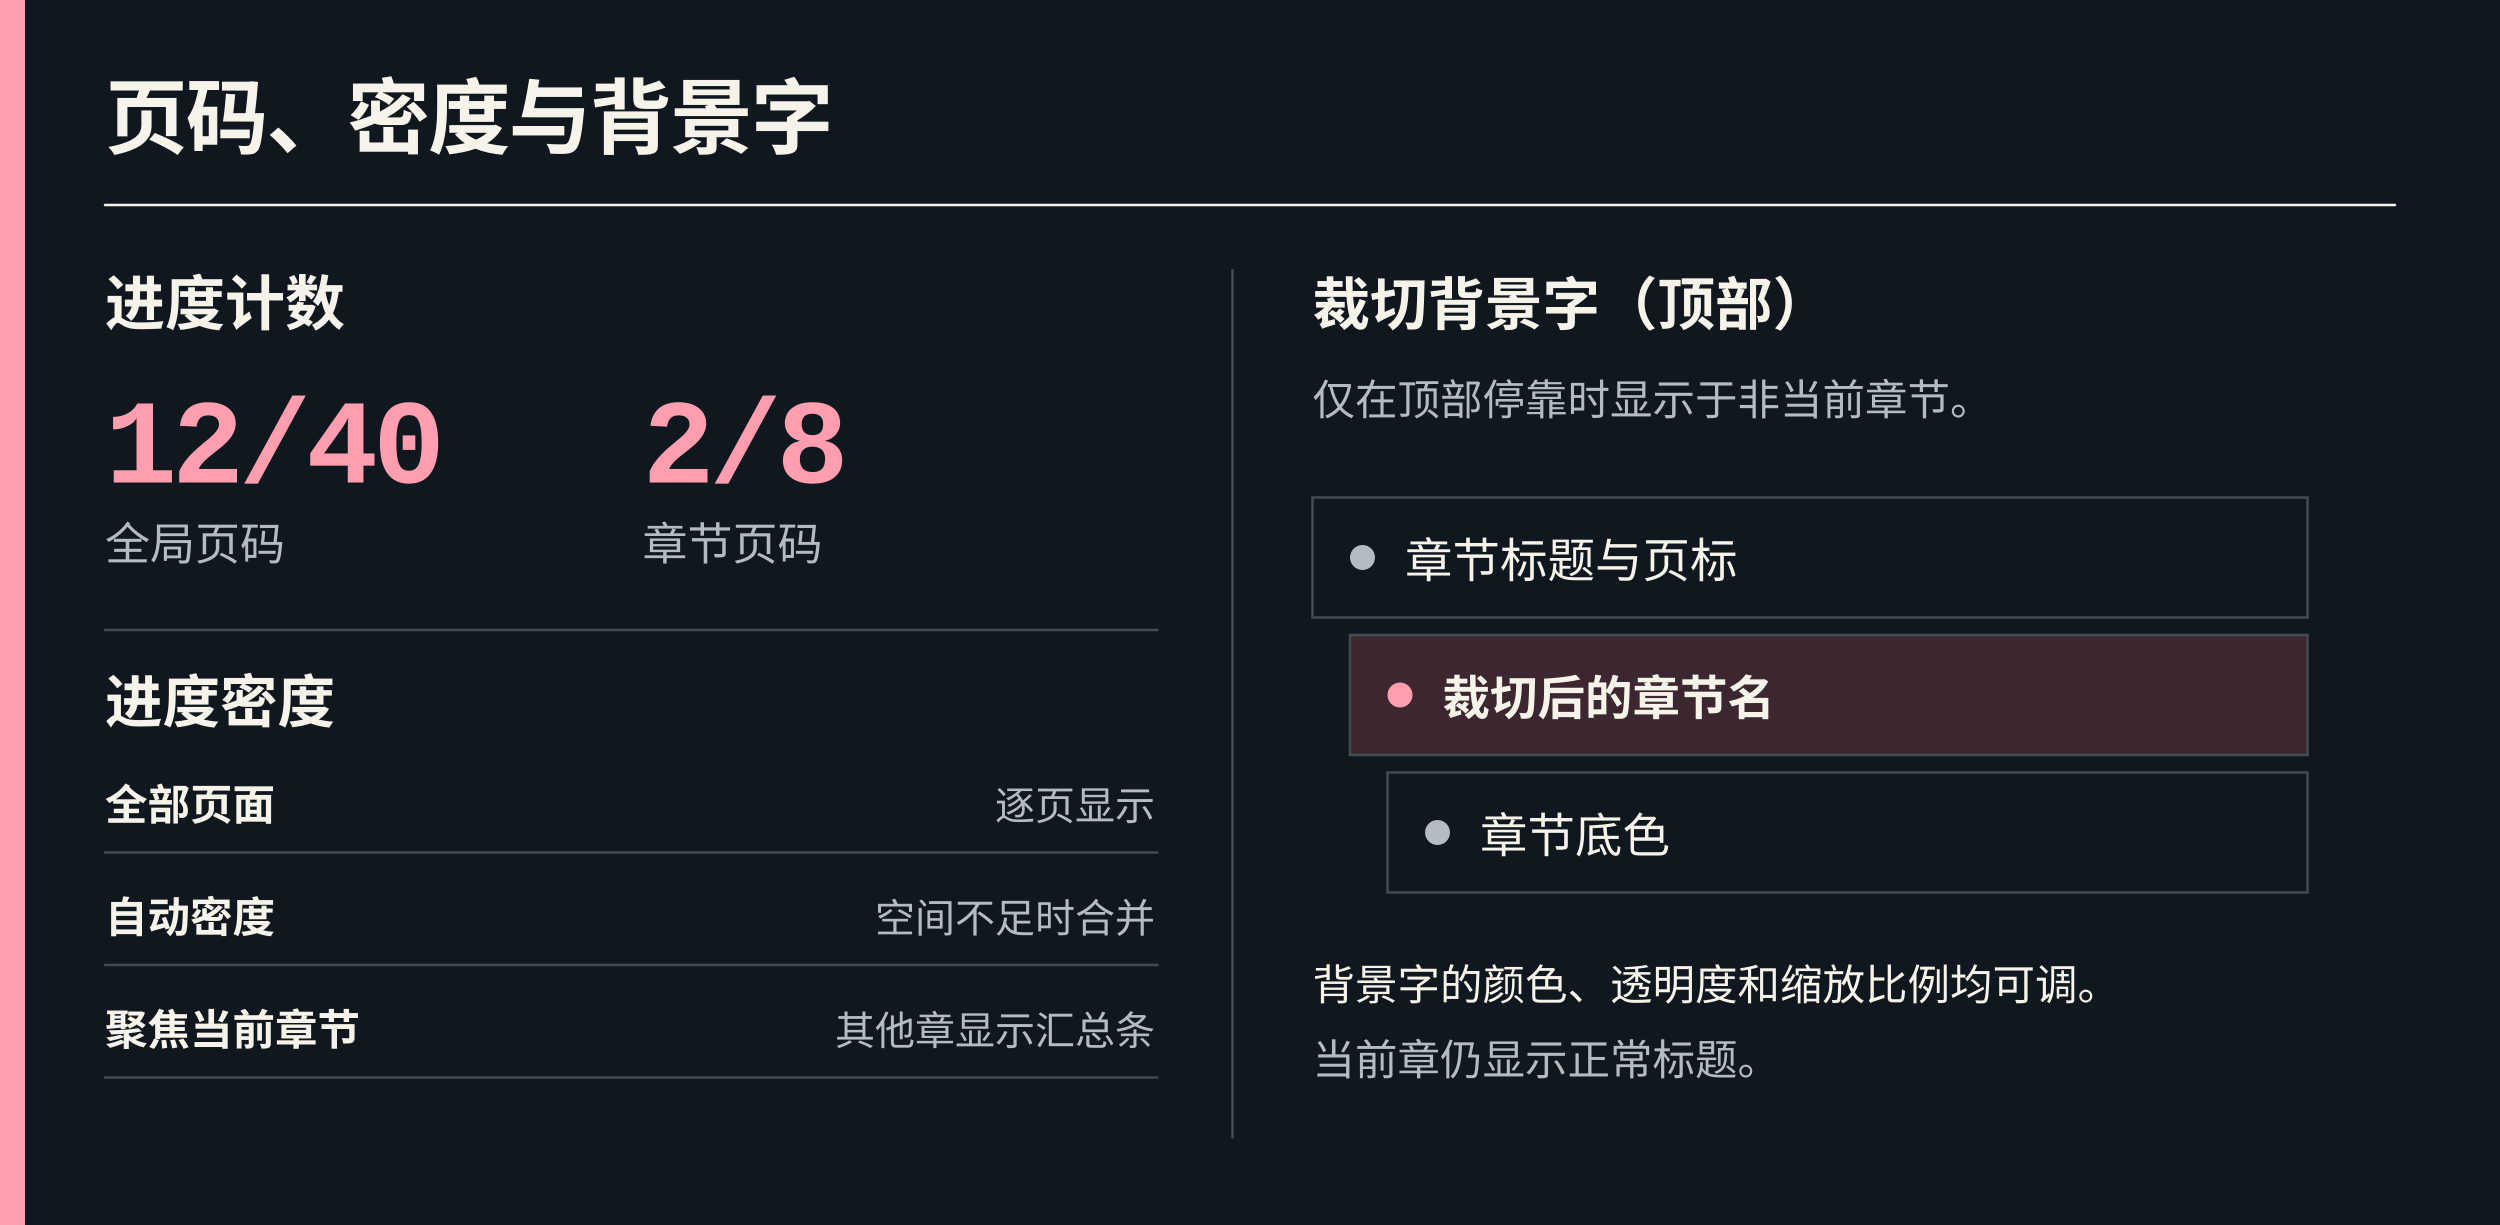
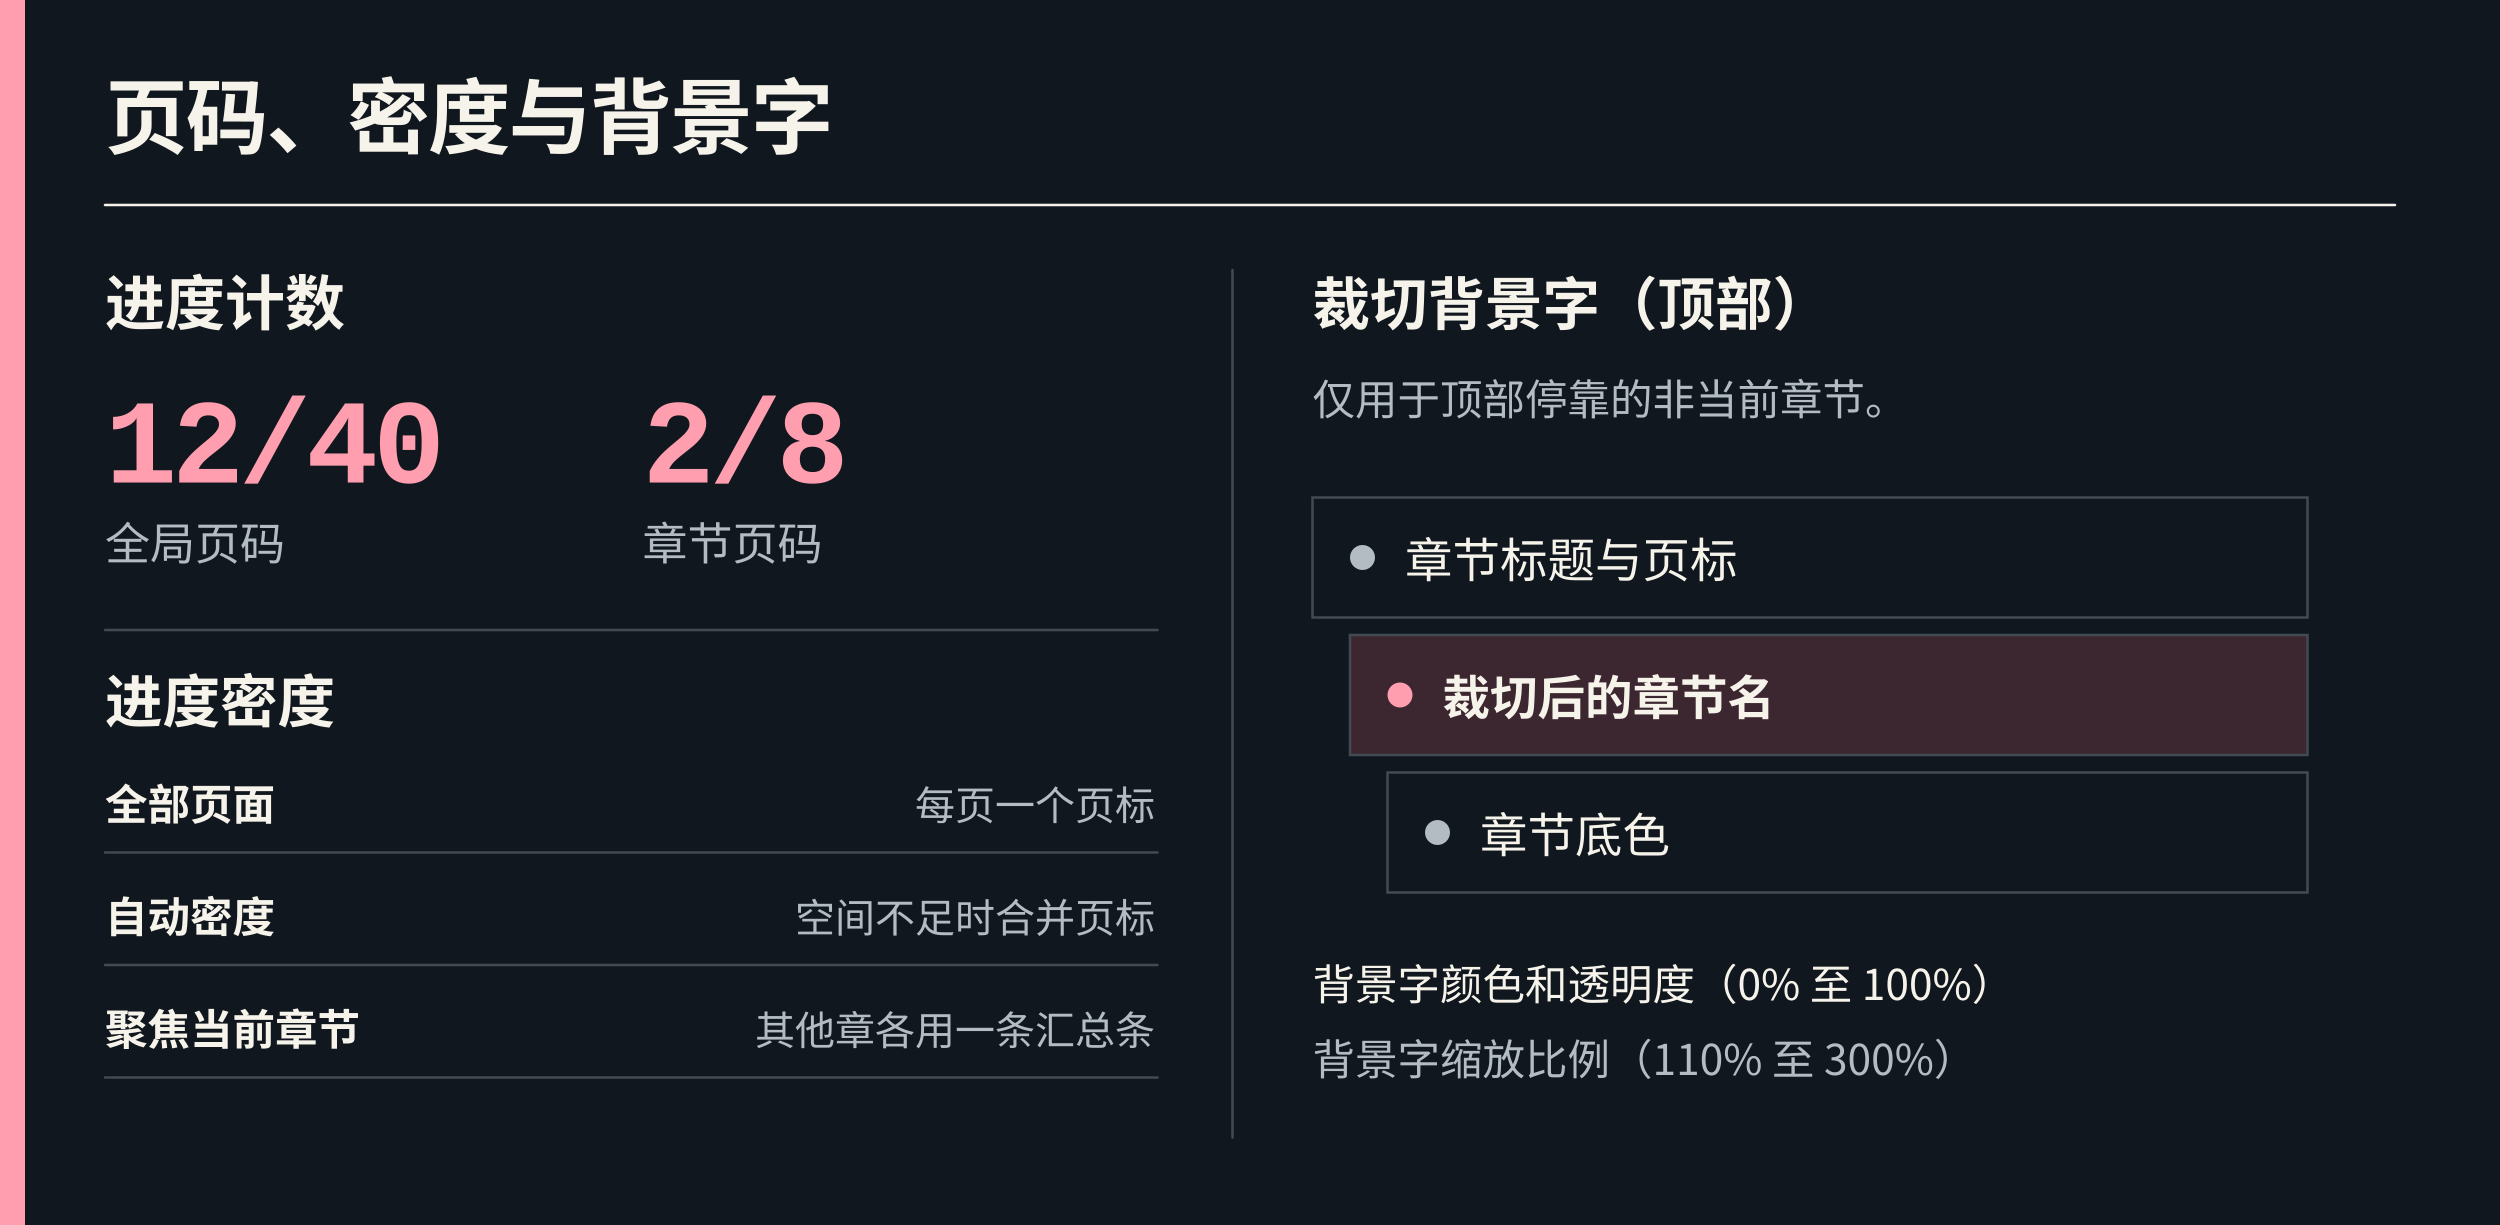
<svg xmlns="http://www.w3.org/2000/svg" viewBox="0 0 1000 490" width="1000" height="490" role="img" aria-labelledby="title desc" xml:lang="zh">
  <rect x="0" y="0" width="1000" height="490" rx="0" fill="#11171E" />
  <rect x="0" y="0" width="10" height="490" rx="0" fill="#FF9EAE" />
  <text x="42" y="59" fill="#F6F3EB" font-family="'Microsoft YaHei','PingFang SC','Noto Sans CJK SC',Inter,Arial,sans-serif" font-size="33" font-weight="700" letter-spacing="-0.7" text-anchor="start">页码、密度与背景字</text>
  <path d="M42 82L958 82" fill="none" stroke="#F6F3EB" stroke-width="1" stroke-linejoin="round" stroke-linecap="round" />
  <path d="M493 108L493 455" fill="none" stroke="#424A52" stroke-width="1" stroke-linejoin="round" stroke-linecap="round" />
  <text x="42" y="130" fill="#F6F3EB" font-family="'Microsoft YaHei','PingFang SC','Noto Sans CJK SC',Inter,Arial,sans-serif" font-size="24" font-weight="680" letter-spacing="0" text-anchor="start">进度计数</text>
  <text x="42" y="193" fill="#FF9EAE" font-family="'SFMono-Regular',Consolas,'Liberation Mono',monospace" font-size="48" font-weight="680" letter-spacing="-2" text-anchor="start">12/40</text>
  <text x="42" y="224" fill="#B3BBC3" font-family="'Microsoft YaHei','PingFang SC','Noto Sans CJK SC',Inter,Arial,sans-serif" font-size="18" font-weight="400" letter-spacing="0" text-anchor="start">全局页码</text>
  <text x="257" y="193" fill="#FF9EAE" font-family="'SFMono-Regular',Consolas,'Liberation Mono',monospace" font-size="48" font-weight="680" letter-spacing="-2" text-anchor="start">2/8</text>
  <text x="257" y="224" fill="#B3BBC3" font-family="'Microsoft YaHei','PingFang SC','Noto Sans CJK SC',Inter,Arial,sans-serif" font-size="18" font-weight="400" letter-spacing="0" text-anchor="start">章节页码</text>
  <path d="M42 252L463 252" fill="none" stroke="#424A52" stroke-width="1" stroke-linejoin="round" stroke-linecap="round" />
  <text x="42" y="289" fill="#F6F3EB" font-family="'Microsoft YaHei','PingFang SC','Noto Sans CJK SC',Inter,Arial,sans-serif" font-size="23" font-weight="680" letter-spacing="0" text-anchor="start">进度密度</text>
  <text x="42" y="328" fill="#F6F3EB" font-family="'Microsoft YaHei','PingFang SC','Noto Sans CJK SC',Inter,Arial,sans-serif" font-size="17" font-weight="610" letter-spacing="0" text-anchor="start">全部页面</text>
-   <text x="462" y="328" fill="#B3BBC3" font-family="'Microsoft YaHei','PingFang SC','Noto Sans CJK SC',Inter,Arial,sans-serif" font-size="16" font-weight="400" letter-spacing="0" text-anchor="end">逐页显示</text>
+   <text x="462" y="328" fill="#B3BBC3" font-family="'Microsoft YaHei','PingFang SC','Noto Sans CJK SC',Inter,Arial,sans-serif" font-size="16" font-weight="400" letter-spacing="0" text-anchor="end">每页一个页标</text>
  <path d="M42 341L463 341" fill="none" stroke="#424A52" stroke-width="1" stroke-linejoin="round" stroke-linecap="round" />
  <text x="42" y="373" fill="#F6F3EB" font-family="'Microsoft YaHei','PingFang SC','Noto Sans CJK SC',Inter,Arial,sans-serif" font-size="17" font-weight="610" letter-spacing="0" text-anchor="start">自动密度</text>
-   <text x="462" y="373" fill="#B3BBC3" font-family="'Microsoft YaHei','PingFang SC','Noto Sans CJK SC',Inter,Arial,sans-serif" font-size="16" font-weight="400" letter-spacing="0" text-anchor="end">空间不足时合并</text>
+   <text x="462" y="373" fill="#B3BBC3" font-family="'Microsoft YaHei','PingFang SC','Noto Sans CJK SC',Inter,Arial,sans-serif" font-size="16" font-weight="400" letter-spacing="0" text-anchor="end">空间不足时合并页标</text>
  <path d="M42 386L463 386" fill="none" stroke="#424A52" stroke-width="1" stroke-linejoin="round" stroke-linecap="round" />
  <text x="42" y="418" fill="#F6F3EB" font-family="'Microsoft YaHei','PingFang SC','Noto Sans CJK SC',Inter,Arial,sans-serif" font-size="17" font-weight="610" letter-spacing="0" text-anchor="start">聚焦当前章节</text>
-   <text x="462" y="418" fill="#B3BBC3" font-family="'Microsoft YaHei','PingFang SC','Noto Sans CJK SC',Inter,Arial,sans-serif" font-size="16" font-weight="400" letter-spacing="0" text-anchor="end">其他章显示汇总条</text>
+   <text x="462" y="418" fill="#B3BBC3" font-family="'Microsoft YaHei','PingFang SC','Noto Sans CJK SC',Inter,Arial,sans-serif" font-size="16" font-weight="400" letter-spacing="0" text-anchor="end">其他章各用一条汇总条</text>
  <path d="M42 431L463 431" fill="none" stroke="#424A52" stroke-width="1" stroke-linejoin="round" stroke-linecap="round" />
  <text x="525" y="130" fill="#F6F3EB" font-family="'Microsoft YaHei','PingFang SC','Noto Sans CJK SC',Inter,Arial,sans-serif" font-size="23" font-weight="680" letter-spacing="0" text-anchor="start">裁切背景字（顶部）</text>
-   <text x="525" y="166" fill="#B3BBC3" font-family="'Microsoft YaHei','PingFang SC','Noto Sans CJK SC',Inter,Arial,sans-serif" font-size="17" font-weight="400" letter-spacing="0" text-anchor="start">仅在顶部停靠时显示于非当前章节。</text>
+   <text x="525" y="166" fill="#B3BBC3" font-family="'Microsoft YaHei','PingFang SC','Noto Sans CJK SC',Inter,Arial,sans-serif" font-size="17" font-weight="400" letter-spacing="0" text-anchor="start">仅用于顶部停靠的非当前章节。</text>
  <rect x="525" y="199" width="398" height="48" rx="0" fill="#11171E" stroke="#424A52" stroke-width="1" />
  <circle cx="545" cy="223" r="5" fill="#B3BBC3" />
  <text x="562" y="231" fill="#F6F3EB" font-family="'Microsoft YaHei','PingFang SC','Noto Sans CJK SC',Inter,Arial,sans-serif" font-size="19" font-weight="480" letter-spacing="0" text-anchor="start">章节标题与页标</text>
  <rect x="540" y="254" width="383" height="48" rx="0" fill="#3C262F" stroke="#424A52" stroke-width="1" />
  <circle cx="560" cy="278" r="5" fill="#FF9EAE" />
  <text x="577" y="286" fill="#F6F3EB" font-family="'Microsoft YaHei','PingFang SC','Noto Sans CJK SC',Inter,Arial,sans-serif" font-size="19" font-weight="650" letter-spacing="0" text-anchor="start">裁切后的章节名</text>
  <rect x="555" y="309" width="368" height="48" rx="0" fill="#11171E" stroke="#424A52" stroke-width="1" />
  <circle cx="575" cy="333" r="5" fill="#B3BBC3" />
  <text x="592" y="341" fill="#F6F3EB" font-family="'Microsoft YaHei','PingFang SC','Noto Sans CJK SC',Inter,Arial,sans-serif" font-size="19" font-weight="480" letter-spacing="0" text-anchor="start">章节底色</text>
-   <text x="525" y="400" fill="#F6F3EB" font-family="'Microsoft YaHei','PingFang SC','Noto Sans CJK SC',Inter,Arial,sans-serif" font-size="17" font-weight="400" letter-spacing="0" text-anchor="start">背景字的颜色、透明度和缩放比例均可调。</text>
-   <text x="525" y="430" fill="#B3BBC3" font-family="'Microsoft YaHei','PingFang SC','Noto Sans CJK SC',Inter,Arial,sans-serif" font-size="17" font-weight="400" letter-spacing="0" text-anchor="start">当前章仍显示正常标题。</text>
+   <text x="525" y="400" fill="#F6F3EB" font-family="'Microsoft YaHei','PingFang SC','Noto Sans CJK SC',Inter,Arial,sans-serif" font-size="17" font-weight="400" letter-spacing="0" text-anchor="start">背景字颜色和透明度（0% 至 100%）</text>
+   <text x="525" y="430" fill="#B3BBC3" font-family="'Microsoft YaHei','PingFang SC','Noto Sans CJK SC',Inter,Arial,sans-serif" font-size="17" font-weight="400" letter-spacing="0" text-anchor="start">背景字缩放比例（110% 至 300%）</text>
</svg>
